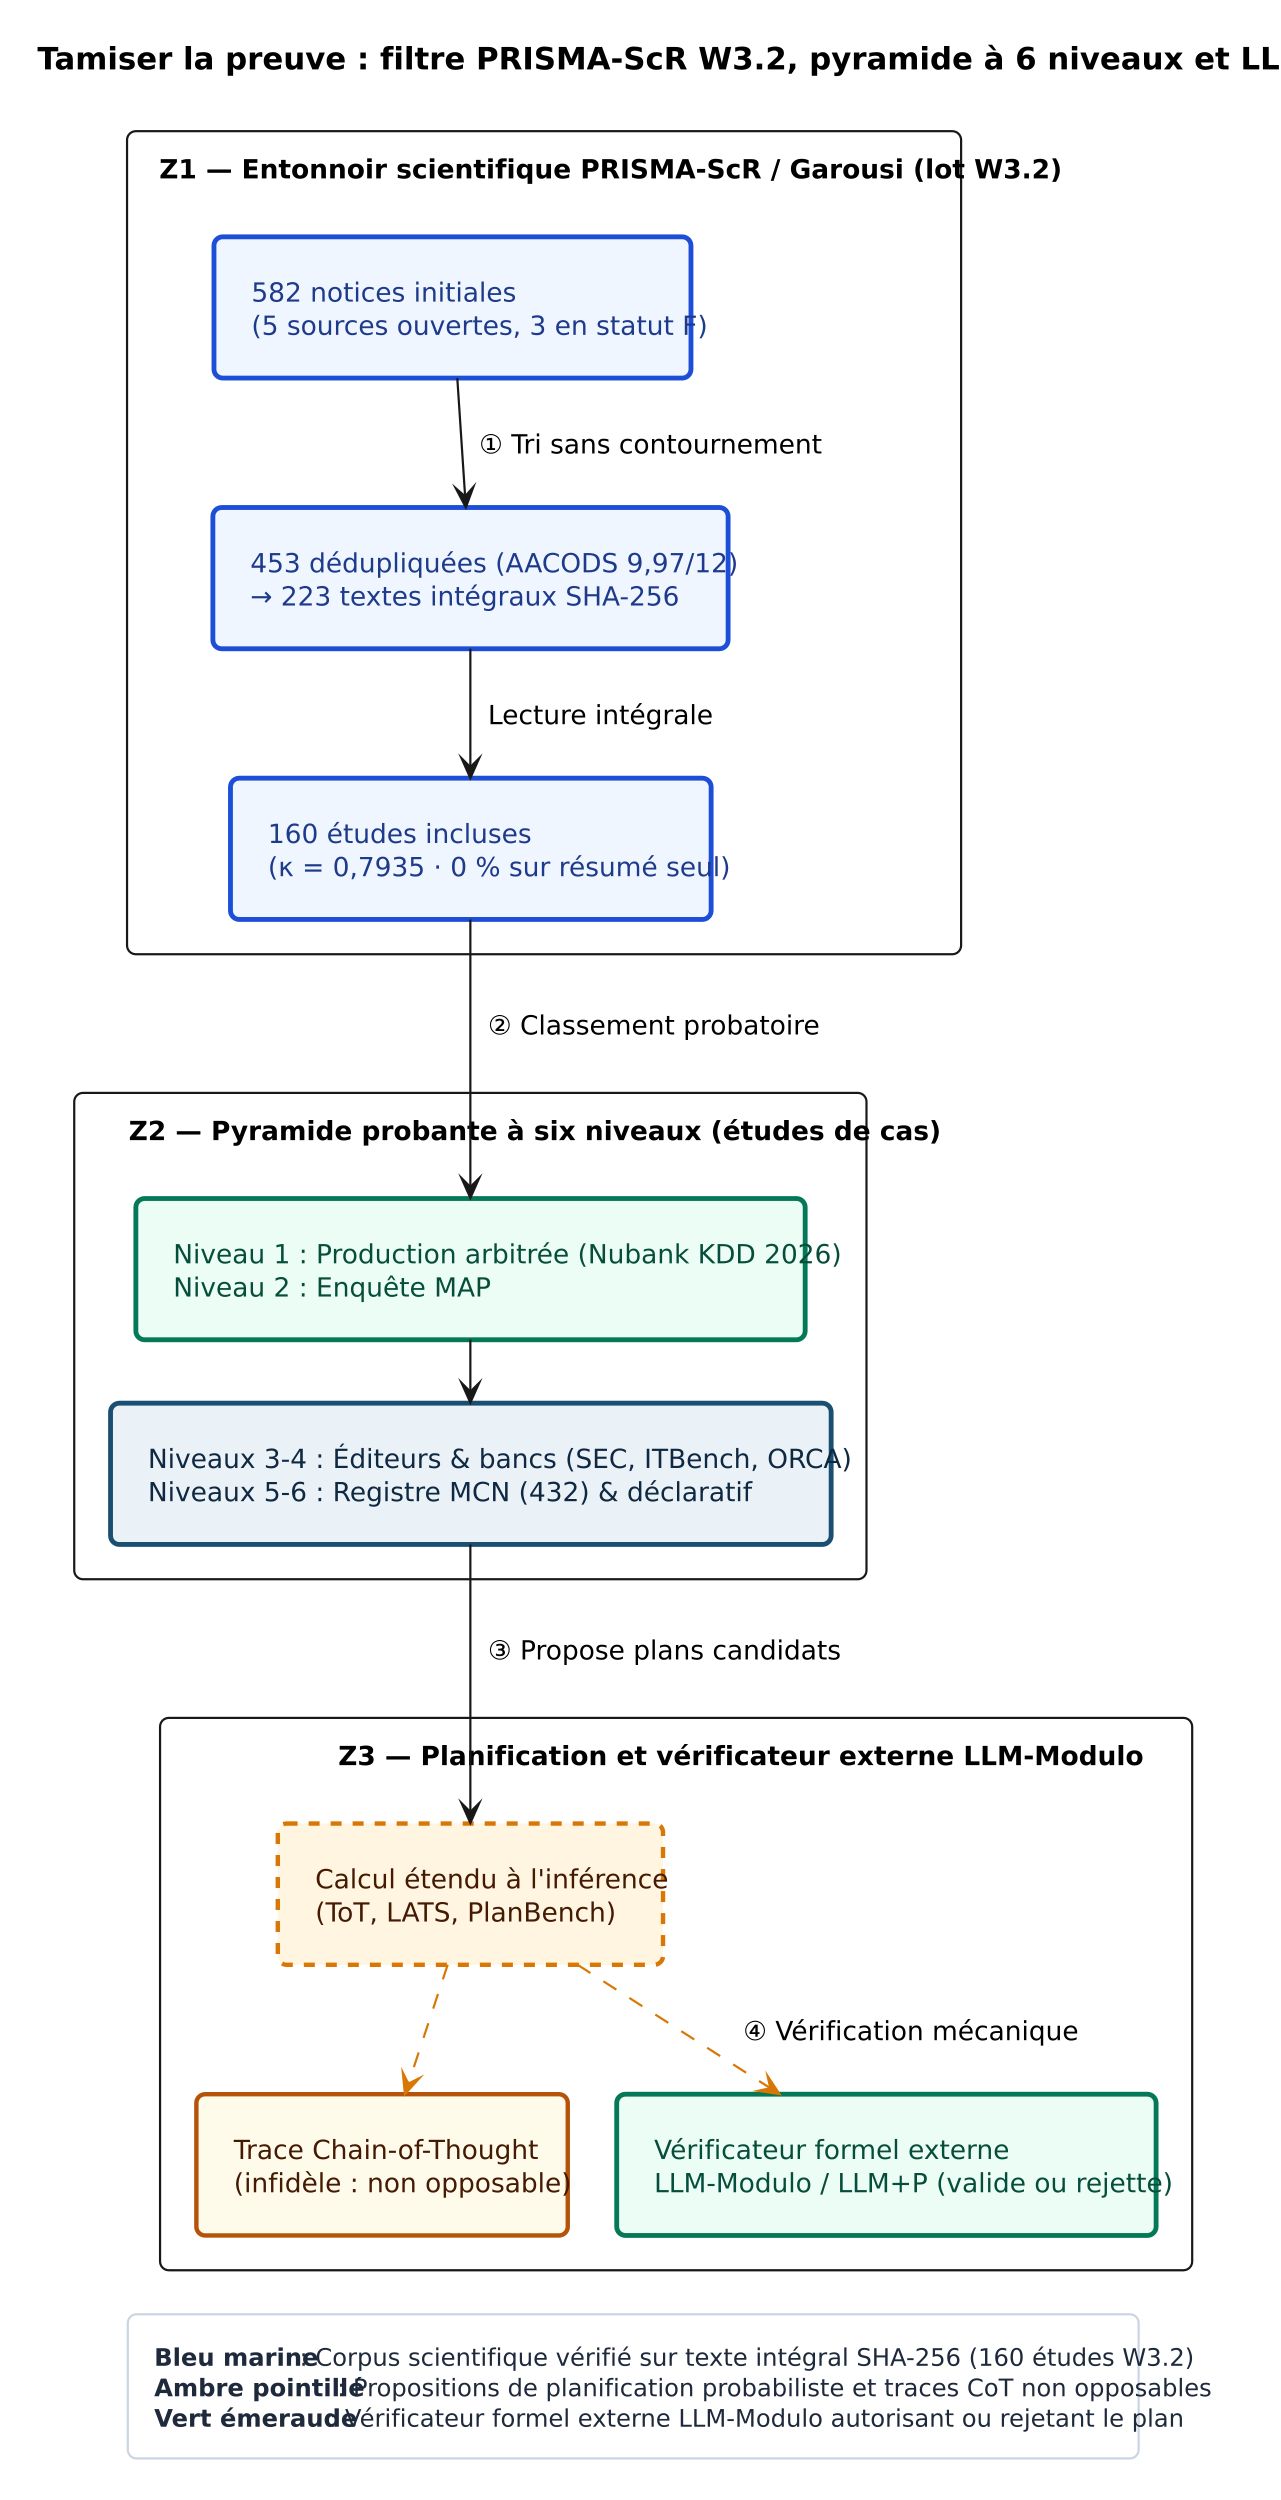
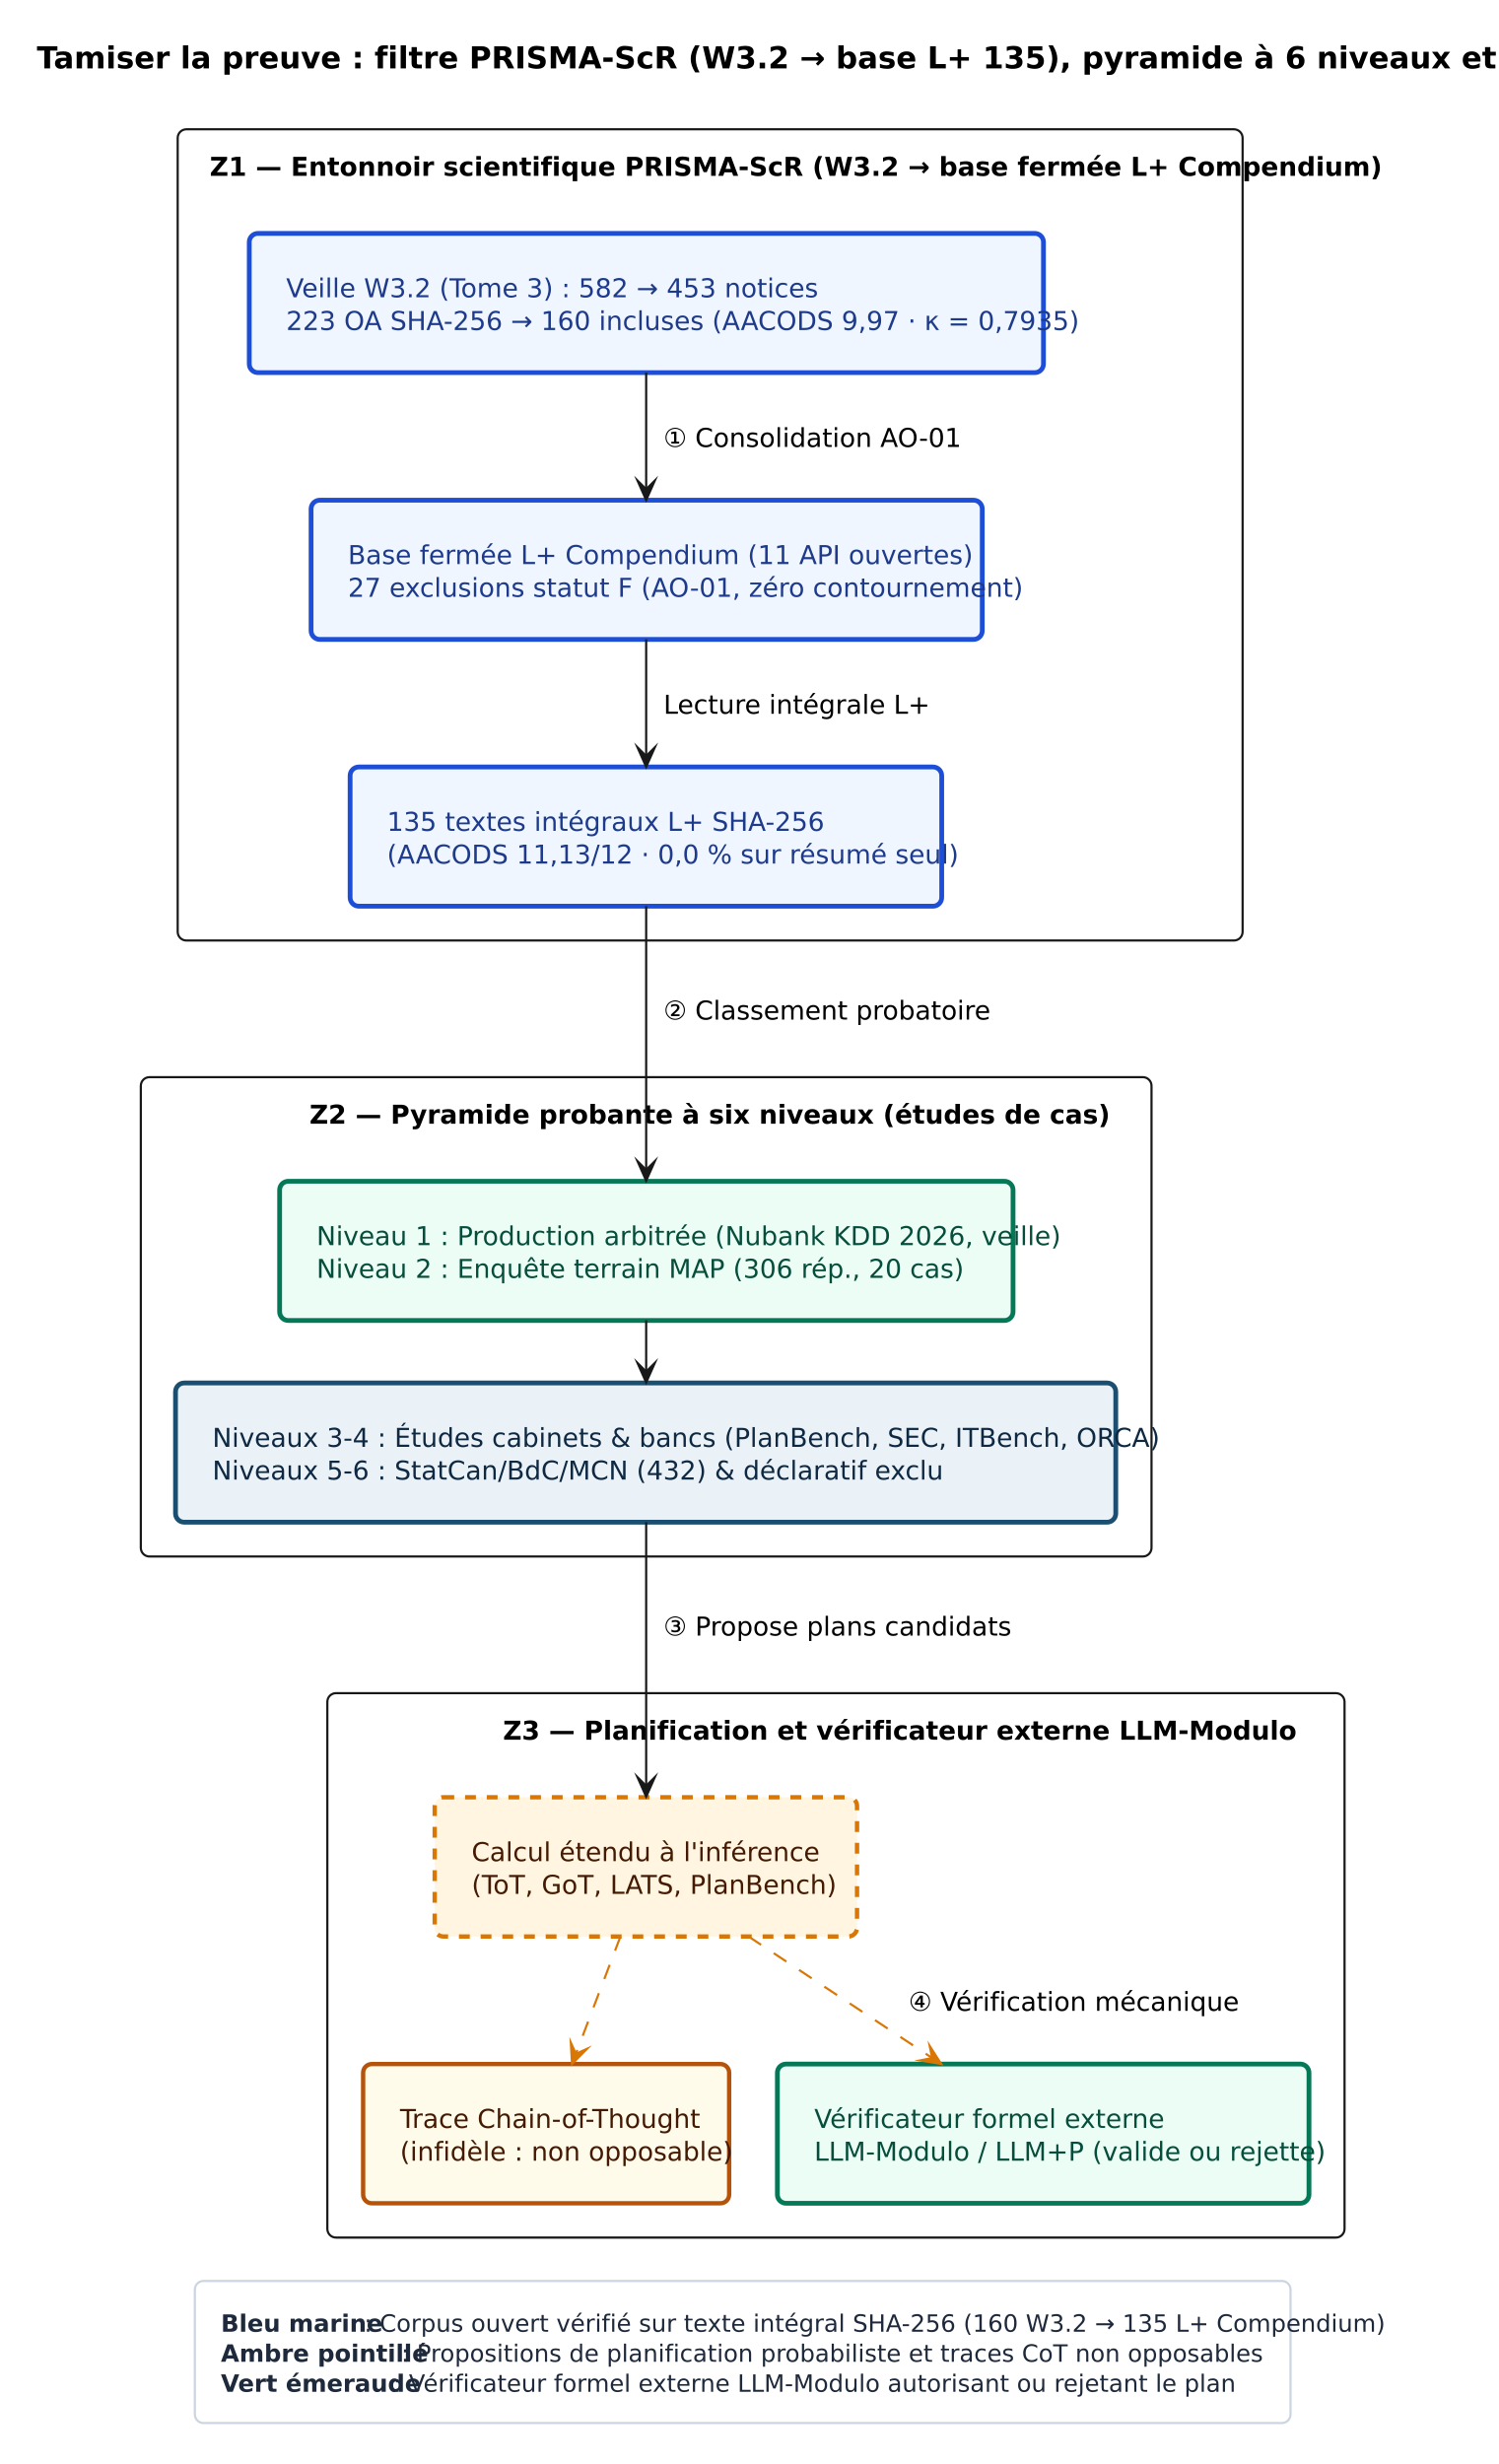
- <svg xmlns="http://www.w3.org/2000/svg" version="1.1" data-diagram-type="DESCRIPTION" style="width:582px;height:1136px;background:#FFFFFF;" width="582px" height="1136px" viewBox="0 0 582 1136" zoomAndPan="magnify" preserveAspectRatio="none" contentStyleType="text/css">
+ <svg xmlns="http://www.w3.org/2000/svg" version="1.1" data-diagram-type="DESCRIPTION" style="width:691px;height:1136px;background:#FFFFFF;" width="691px" height="1136px" viewBox="0 0 691 1136" zoomAndPan="magnify" preserveAspectRatio="none" contentStyleType="text/css">
  <defs />
  <g font-family="sans-serif" lengthAdjust="spacing">
    <g class="title" data-source-line="27">
-       <text x="17" y="31.533" fill="#000" font-size="14" textLength="541.461" font-weight="700" font-family="'DejaVu Sans'">Tamiser la preuve : filtre PRISMA-ScR W3.2, pyramide à 6 niveaux et LLM-Modulo</text>
+       <text x="17" y="31.533" fill="#000" font-size="14" textLength="650.856" font-weight="700" font-family="'DejaVu Sans'">Tamiser la preuve : filtre PRISMA-ScR (W3.2 → base L+ 135), pyramide à 6 niveaux et LLM-Modulo</text>
    </g>
-     <g class="cluster" data-qualified-name="Z1 . Entonnoir scientifique PRISMA-ScR . Garousi .lot W3.2." id="ent0001" data-source-line="29">
-       <rect x="57.73" y="59.609" width="379" height="374" fill="none" style="stroke:#181818;stroke-width:1;" rx="4" ry="4" />
-       <text x="72.363" y="81.066" fill="#000" font-size="12" textLength="349.734" font-weight="700" font-family="'DejaVu Sans'">Z1 — Entonnoir scientifique PRISMA-ScR / Garousi (lot W3.2)</text>
+     <g class="cluster" data-qualified-name="Z1 . Entonnoir scientifique PRISMA-ScR .W3.2 . base ferm.e L. Compendium." id="ent0001" data-source-line="29">
+       <rect x="81.928" y="59.609" width="491" height="374" fill="none" style="stroke:#181818;stroke-width:1;" rx="4" ry="4" />
+       <text x="96.677" y="81.066" fill="#000" font-size="12" textLength="461.502" font-weight="700" font-family="'DejaVu Sans'">Z1 — Entonnoir scientifique PRISMA-ScR (W3.2 → base fermée L+ Compendium)</text>
    </g>
    <g class="cluster" data-qualified-name="Z2 . Pyramide probante . six niveaux ..tudes de cas." id="ent0007" data-source-line="37">
-       <rect x="33.73" y="496.609" width="360" height="221" fill="none" style="stroke:#181818;stroke-width:1;" rx="4" ry="4" />
-       <text x="58.486" y="518.066" fill="#000" font-size="12" textLength="310.488" font-weight="700" font-family="'DejaVu Sans'">Z2 — Pyramide probante à six niveaux (études de cas)</text>
+       <rect x="64.928" y="496.609" width="466" height="221" fill="none" style="stroke:#181818;stroke-width:1;" rx="4" ry="4" />
+       <text x="142.684" y="518.066" fill="#000" font-size="12" textLength="310.488" font-weight="700" font-family="'DejaVu Sans'">Z2 — Pyramide probante à six niveaux (études de cas)</text>
    </g>
    <g class="cluster" data-qualified-name="Z3 . Planification et v.rificateur externe LLM-Modulo" id="ent0012" data-source-line="44">
-       <rect x="72.73" y="780.609" width="469" height="251" fill="none" style="stroke:#181818;stroke-width:1;" rx="4" ry="4" />
-       <text x="153.686" y="802.066" fill="#000" font-size="12" textLength="307.09" font-weight="700" font-family="'DejaVu Sans'">Z3 — Planification et vérificateur externe LLM-Modulo</text>
+       <rect x="150.928" y="780.609" width="469" height="251" fill="none" style="stroke:#181818;stroke-width:1;" rx="4" ry="4" />
+       <text x="231.883" y="802.066" fill="#000" font-size="12" textLength="307.09" font-weight="700" font-family="'DejaVu Sans'">Z3 — Planification et vérificateur externe LLM-Modulo</text>
    </g>
-     <g class="entity" data-qualified-name="Z1 . Entonnoir scientifique PRISMA-ScR . Garousi .lot W3.2..N1" id="ent0002" data-source-line="30">
-       <rect x="97.23" y="107.609" width="216.748" height="64.188" fill="#EFF6FF" style="stroke:#1D4ED8;stroke-width:2.2;" rx="4" ry="4" />
-       <text x="114.23" y="137.066" fill="#1E3A8A" font-size="12" textLength="104.73" font-family="'DejaVu Sans'">582 notices initiales</text>
-       <text x="114.23" y="152.16" fill="#1E3A8A" font-size="12" textLength="182.748" font-family="'DejaVu Sans'">(5 sources ouvertes, 3 en statut F)</text>
+     <g class="entity" data-qualified-name="Z1 . Entonnoir scientifique PRISMA-ScR .W3.2 . base ferm.e L. Compendium..N1" id="ent0002" data-source-line="30">
+       <rect x="114.928" y="107.609" width="366.186" height="64.188" fill="#EFF6FF" style="stroke:#1D4ED8;stroke-width:2.2;" rx="4" ry="4" />
+       <text x="131.928" y="137.066" fill="#1E3A8A" font-size="12" textLength="221.121" font-family="'DejaVu Sans'">Veille W3.2 (Tome 3) : 582 → 453 notices</text>
+       <text x="131.928" y="152.16" fill="#1E3A8A" font-size="12" textLength="332.186" font-family="'DejaVu Sans'">223 OA SHA-256 → 160 incluses (AACODS 9,97 · κ = 0,7935)</text>
    </g>
-     <g class="entity" data-qualified-name="Z1 . Entonnoir scientifique PRISMA-ScR . Garousi .lot W3.2..N2" id="ent0003" data-source-line="31">
-       <rect x="96.73" y="230.609" width="234.127" height="64.188" fill="#EFF6FF" style="stroke:#1D4ED8;stroke-width:2.2;" rx="4" ry="4" />
-       <text x="113.73" y="260.066" fill="#1E3A8A" font-size="12" textLength="200.127" font-family="'DejaVu Sans'">453 dédupliquées (AACODS 9,97/12)</text>
-       <text x="113.73" y="275.16" fill="#1E3A8A" font-size="12" textLength="173.783" font-family="'DejaVu Sans'">→ 223 textes intégraux SHA-256</text>
+     <g class="entity" data-qualified-name="Z1 . Entonnoir scientifique PRISMA-ScR .W3.2 . base ferm.e L. Compendium..N2" id="ent0003" data-source-line="31">
+       <rect x="143.428" y="230.609" width="309.461" height="64.188" fill="#EFF6FF" style="stroke:#1D4ED8;stroke-width:2.2;" rx="4" ry="4" />
+       <text x="160.428" y="260.066" fill="#1E3A8A" font-size="12" textLength="256.459" font-family="'DejaVu Sans'">Base fermée L+ Compendium (11 API ouvertes)</text>
+       <text x="160.428" y="275.16" fill="#1E3A8A" font-size="12" textLength="275.461" font-family="'DejaVu Sans'">27 exclusions statut F (AO-01, zéro contournement)</text>
    </g>
-     <g class="entity" data-qualified-name="Z1 . Entonnoir scientifique PRISMA-ScR . Garousi .lot W3.2..N3" id="ent0004" data-source-line="32">
-       <rect x="104.73" y="353.609" width="218.412" height="64.188" fill="#EFF6FF" style="stroke:#1D4ED8;stroke-width:2.2;" rx="4" ry="4" />
-       <text x="121.73" y="383.066" fill="#1E3A8A" font-size="12" textLength="106.072" font-family="'DejaVu Sans'">160 études incluses</text>
-       <text x="121.73" y="398.16" fill="#1E3A8A" font-size="12" textLength="184.412" font-family="'DejaVu Sans'">(κ = 0,7935 · 0 % sur résumé seul)</text>
+     <g class="entity" data-qualified-name="Z1 . Entonnoir scientifique PRISMA-ScR .W3.2 . base ferm.e L. Compendium..N3" id="ent0004" data-source-line="32">
+       <rect x="161.428" y="353.609" width="272.764" height="64.188" fill="#EFF6FF" style="stroke:#1D4ED8;stroke-width:2.2;" rx="4" ry="4" />
+       <text x="178.428" y="383.066" fill="#1E3A8A" font-size="12" textLength="177.111" font-family="'DejaVu Sans'">135 textes intégraux L+ SHA-256</text>
+       <text x="178.428" y="398.16" fill="#1E3A8A" font-size="12" textLength="238.764" font-family="'DejaVu Sans'">(AACODS 11,13/12 · 0,0 % sur résumé seul)</text>
    </g>
    <g class="entity" data-qualified-name="Z2 . Pyramide probante . six niveaux ..tudes de cas..N4" id="ent0008" data-source-line="38">
-       <rect x="61.73" y="544.609" width="304.141" height="64.188" fill="#ECFDF5" style="stroke:#047857;stroke-width:2.2;" rx="4" ry="4" />
-       <text x="78.73" y="574.066" fill="#064E3B" font-size="12" textLength="270.141" font-family="'DejaVu Sans'">Niveau 1 : Production arbitrée (Nubank KDD 2026)</text>
-       <text x="78.73" y="589.16" fill="#064E3B" font-size="12" textLength="131.408" font-family="'DejaVu Sans'">Niveau 2 : Enquête MAP</text>
+       <rect x="128.928" y="544.609" width="338.154" height="64.188" fill="#ECFDF5" style="stroke:#047857;stroke-width:2.2;" rx="4" ry="4" />
+       <text x="145.928" y="574.066" fill="#064E3B" font-size="12" textLength="304.154" font-family="'DejaVu Sans'">Niveau 1 : Production arbitrée (Nubank KDD 2026, veille)</text>
+       <text x="145.928" y="589.16" fill="#064E3B" font-size="12" textLength="266.139" font-family="'DejaVu Sans'">Niveau 2 : Enquête terrain MAP (306 rép., 20 cas)</text>
    </g>
    <g class="entity" data-qualified-name="Z2 . Pyramide probante . six niveaux ..tudes de cas..N5" id="ent0009" data-source-line="39">
-       <rect x="50.23" y="637.609" width="327.443" height="64.188" fill="#EBF2F7" style="stroke:#1B4F72;stroke-width:2.2;" rx="4" ry="4" />
-       <text x="67.23" y="667.066" fill="#0F2942" font-size="12" textLength="293.443" font-family="'DejaVu Sans'">Niveaux 3-4 : Éditeurs &amp; bancs (SEC, ITBench, ORCA)</text>
-       <text x="67.23" y="682.16" fill="#0F2942" font-size="12" textLength="244.09" font-family="'DejaVu Sans'">Niveaux 5-6 : Registre MCN (432) &amp; déclaratif</text>
+       <rect x="80.928" y="637.609" width="433.521" height="64.188" fill="#EBF2F7" style="stroke:#1B4F72;stroke-width:2.2;" rx="4" ry="4" />
+       <text x="97.928" y="667.066" fill="#0F2942" font-size="12" textLength="399.521" font-family="'DejaVu Sans'">Niveaux 3-4 : Études cabinets &amp; bancs (PlanBench, SEC, ITBench, ORCA)</text>
+       <text x="97.928" y="682.16" fill="#0F2942" font-size="12" textLength="300.791" font-family="'DejaVu Sans'">Niveaux 5-6 : StatCan/BdC/MCN (432) &amp; déclaratif exclu</text>
    </g>
    <g class="entity" data-qualified-name="Z3 . Planification et v.rificateur externe LLM-Modulo.N6" id="ent0013" data-source-line="45">
-       <rect x="126.23" y="828.609" width="175.047" height="64.188" fill="#FFF5E0" style="stroke:#D97706;stroke-width:2;stroke-dasharray:5,5;" rx="4" ry="4" />
-       <text x="143.23" y="858.066" fill="#451A03" font-size="12" textLength="141.047" font-family="'DejaVu Sans'">Calcul étendu à l'inférence</text>
-       <text x="143.23" y="873.16" fill="#451A03" font-size="12" textLength="130.717" font-family="'DejaVu Sans'">(ToT, LATS, PlanBench)</text>
+       <rect x="200.428" y="828.609" width="194.723" height="64.188" fill="#FFF5E0" style="stroke:#D97706;stroke-width:2;stroke-dasharray:5,5;" rx="4" ry="4" />
+       <text x="217.428" y="858.066" fill="#451A03" font-size="12" textLength="141.047" font-family="'DejaVu Sans'">Calcul étendu à l'inférence</text>
+       <text x="217.428" y="873.16" fill="#451A03" font-size="12" textLength="160.723" font-family="'DejaVu Sans'">(ToT, GoT, LATS, PlanBench)</text>
    </g>
    <g class="entity" data-qualified-name="Z3 . Planification et v.rificateur externe LLM-Modulo.N7" id="ent0014" data-source-line="46">
-       <rect x="89.23" y="951.609" width="168.76" height="64.188" fill="#FFFBEB" style="stroke:#B45309;stroke-width:2;" rx="4" ry="4" />
-       <text x="106.23" y="981.066" fill="#451A03" font-size="12" textLength="127.395" font-family="'DejaVu Sans'">Trace Chain-of-Thought</text>
-       <text x="106.23" y="996.16" fill="#451A03" font-size="12" textLength="134.76" font-family="'DejaVu Sans'">(infidèle : non opposable)</text>
+       <rect x="167.428" y="951.609" width="168.76" height="64.188" fill="#FFFBEB" style="stroke:#B45309;stroke-width:2;" rx="4" ry="4" />
+       <text x="184.428" y="981.066" fill="#451A03" font-size="12" textLength="127.395" font-family="'DejaVu Sans'">Trace Chain-of-Thought</text>
+       <text x="184.428" y="996.16" fill="#451A03" font-size="12" textLength="134.76" font-family="'DejaVu Sans'">(infidèle : non opposable)</text>
    </g>
    <g class="entity" data-qualified-name="Z3 . Planification et v.rificateur externe LLM-Modulo.N8" id="ent0015" data-source-line="47">
-       <rect x="280.23" y="951.609" width="245.102" height="64.188" fill="#ECFDF5" style="stroke:#047857;stroke-width:2.2;" rx="4" ry="4" />
-       <text x="297.23" y="981.066" fill="#064E3B" font-size="12" textLength="140.725" font-family="'DejaVu Sans'">Vérificateur formel externe</text>
-       <text x="297.23" y="996.16" fill="#064E3B" font-size="12" textLength="211.102" font-family="'DejaVu Sans'">LLM-Modulo / LLM+P (valide ou rejette)</text>
+       <rect x="358.428" y="951.609" width="245.102" height="64.188" fill="#ECFDF5" style="stroke:#047857;stroke-width:2.2;" rx="4" ry="4" />
+       <text x="375.428" y="981.066" fill="#064E3B" font-size="12" textLength="140.725" font-family="'DejaVu Sans'">Vérificateur formel externe</text>
+       <text x="375.428" y="996.16" fill="#064E3B" font-size="12" textLength="211.102" font-family="'DejaVu Sans'">LLM-Modulo / LLM+P (valide ou rejette)</text>
    </g>
    <g class="link" data-entity-1="ent0002" data-entity-2="ent0003" id="lnk5" data-source-line="33" data-link-type="dependency">
-       <path d="M207.79,171.769 C208.98,189.839 210.149,207.52 211.349,225.57" style="stroke:#181818;stroke-width:1;" fill="none" id="N1-to-N2" />
-       <polygon points="211.68,230.559,215.075,221.314,211.349,225.57,207.092,221.845,211.68,230.559" fill="#181818" style="stroke:#181818;stroke-width:1;stroke-linejoin:miter;stroke-miterlimit:10;" />
-       <text x="217.73" y="206.066" fill="#000" font-size="12" textLength="139.729" font-family="'DejaVu Sans'">① Tri sans contournement</text>
+       <path d="M297.928,171.769 C297.928,189.839 297.928,207.509 297.928,225.559" style="stroke:#181818;stroke-width:1;" fill="none" id="N1-to-N2" />
+       <polygon points="297.928,230.559,301.928,221.559,297.928,225.559,293.928,221.559,297.928,230.559" fill="#181818" style="stroke:#181818;stroke-width:1;stroke-linejoin:miter;stroke-miterlimit:10;" />
+       <text x="305.928" y="206.066" fill="#000" font-size="12" textLength="124.4" font-family="'DejaVu Sans'">① Consolidation AO-01</text>
    </g>
    <g class="link" data-entity-1="ent0003" data-entity-2="ent0004" id="lnk6" data-source-line="34" data-link-type="dependency">
-       <path d="M213.73,294.769 C213.73,312.839 213.73,330.509 213.73,348.559" style="stroke:#181818;stroke-width:1;" fill="none" id="N2-to-N3" />
-       <polygon points="213.73,353.559,217.73,344.559,213.73,348.559,209.73,344.559,213.73,353.559" fill="#181818" style="stroke:#181818;stroke-width:1;stroke-linejoin:miter;stroke-miterlimit:10;" />
-       <text x="221.73" y="329.066" fill="#000" font-size="12" textLength="89.391" font-family="'DejaVu Sans'">Lecture intégrale</text>
+       <path d="M297.928,294.769 C297.928,312.839 297.928,330.509 297.928,348.559" style="stroke:#181818;stroke-width:1;" fill="none" id="N2-to-N3" />
+       <polygon points="297.928,353.559,301.928,344.559,297.928,348.559,293.928,344.559,297.928,353.559" fill="#181818" style="stroke:#181818;stroke-width:1;stroke-linejoin:miter;stroke-miterlimit:10;" />
+       <text x="305.928" y="329.066" fill="#000" font-size="12" textLength="106.406" font-family="'DejaVu Sans'">Lecture intégrale L+</text>
    </g>
    <g class="link" data-entity-1="ent0004" data-entity-2="ent0008" id="lnk10" data-source-line="40" data-link-type="dependency">
-       <path d="M213.73,417.819 C213.73,452.839 213.73,504.319 213.73,539.349" style="stroke:#181818;stroke-width:1;" fill="none" id="N3-to-N4" />
-       <polygon points="213.73,544.349,217.73,535.349,213.73,539.349,209.73,535.349,213.73,544.349" fill="#181818" style="stroke:#181818;stroke-width:1;stroke-linejoin:miter;stroke-miterlimit:10;" />
-       <text x="221.73" y="470.066" fill="#000" font-size="12" textLength="134.396" font-family="'DejaVu Sans'">② Classement probatoire</text>
+       <path d="M297.928,417.819 C297.928,452.839 297.928,504.319 297.928,539.349" style="stroke:#181818;stroke-width:1;" fill="none" id="N3-to-N4" />
+       <polygon points="297.928,544.349,301.928,535.349,297.928,539.349,293.928,535.349,297.928,544.349" fill="#181818" style="stroke:#181818;stroke-width:1;stroke-linejoin:miter;stroke-miterlimit:10;" />
+       <text x="305.928" y="470.066" fill="#000" font-size="12" textLength="134.396" font-family="'DejaVu Sans'">② Classement probatoire</text>
    </g>
    <g class="link" data-entity-1="ent0008" data-entity-2="ent0009" id="lnk11" data-source-line="41" data-link-type="dependency">
-       <path d="M213.73,608.669 C213.73,617.939 213.73,623.099 213.73,632.379" style="stroke:#181818;stroke-width:1;" fill="none" id="N4-to-N5" />
-       <polygon points="213.73,637.379,217.73,628.379,213.73,632.379,209.73,628.379,213.73,637.379" fill="#181818" style="stroke:#181818;stroke-width:1;stroke-linejoin:miter;stroke-miterlimit:10;" />
+       <path d="M297.928,608.669 C297.928,617.939 297.928,623.099 297.928,632.379" style="stroke:#181818;stroke-width:1;" fill="none" id="N4-to-N5" />
+       <polygon points="297.928,637.379,301.928,628.379,297.928,632.379,293.928,628.379,297.928,637.379" fill="#181818" style="stroke:#181818;stroke-width:1;stroke-linejoin:miter;stroke-miterlimit:10;" />
    </g>
    <g class="link" data-entity-1="ent0009" data-entity-2="ent0013" id="lnk16" data-source-line="48" data-link-type="dependency">
-       <path d="M213.73,701.819 C213.73,736.839 213.73,788.319 213.73,823.349" style="stroke:#181818;stroke-width:1;" fill="none" id="N5-to-N6" />
-       <polygon points="213.73,828.349,217.73,819.349,213.73,823.349,209.73,819.349,213.73,828.349" fill="#181818" style="stroke:#181818;stroke-width:1;stroke-linejoin:miter;stroke-miterlimit:10;" />
-       <text x="221.73" y="754.066" fill="#000" font-size="12" textLength="145.09" font-family="'DejaVu Sans'">③ Propose plans candidats</text>
+       <path d="M297.928,701.819 C297.928,736.839 297.928,788.319 297.928,823.349" style="stroke:#181818;stroke-width:1;" fill="none" id="N5-to-N6" />
+       <polygon points="297.928,828.349,301.928,819.349,297.928,823.349,293.928,819.349,297.928,828.349" fill="#181818" style="stroke:#181818;stroke-width:1;stroke-linejoin:miter;stroke-miterlimit:10;" />
+       <text x="305.928" y="754.066" fill="#000" font-size="12" textLength="145.09" font-family="'DejaVu Sans'">③ Propose plans candidats</text>
    </g>
    <g class="link" data-entity-1="ent0013" data-entity-2="ent0014" id="lnk17" data-source-line="49" data-link-type="dependency">
-       <path d="M203.43,892.769 C197.46,910.839 191.528,928.762 185.568,946.812" style="stroke:#D97706;stroke-width:1;stroke-dasharray:7,7;" fill="none" id="N6-to-N7" />
-       <polygon points="184,951.559,190.621,944.267,185.568,946.812,183.024,941.759,184,951.559" fill="#D97706" style="stroke:#D97706;stroke-width:1;stroke-linejoin:miter;stroke-miterlimit:10;" />
+       <path d="M286.078,892.769 C279.218,910.839 272.375,928.836 265.515,946.886" style="stroke:#D97706;stroke-width:1;stroke-dasharray:7,7;" fill="none" id="N6-to-N7" />
+       <polygon points="263.738,951.559,270.675,944.568,265.515,946.886,263.197,941.725,263.738,951.559" fill="#D97706" style="stroke:#D97706;stroke-width:1;stroke-linejoin:miter;stroke-miterlimit:10;" />
    </g>
    <g class="link" data-entity-1="ent0013" data-entity-2="ent0015" id="lnk18" data-source-line="50" data-link-type="dependency">
-       <path d="M262.4,892.769 C290.62,910.839 321.82,930.813 350.01,948.863" style="stroke:#D97706;stroke-width:1;stroke-dasharray:7,7;" fill="none" id="N6-to-N8" />
-       <polygon points="354.22,951.559,348.798,943.338,350.01,948.863,344.484,950.075,354.22,951.559" fill="#D97706" style="stroke:#D97706;stroke-width:1;stroke-linejoin:miter;stroke-miterlimit:10;" />
-       <text x="337.73" y="927.066" fill="#000" font-size="12" textLength="135.07" font-family="'DejaVu Sans'">④ Vérification mécanique</text>
+       <path d="M345.058,892.769 C372.378,910.839 402.498,930.751 429.788,948.801" style="stroke:#D97706;stroke-width:1;stroke-dasharray:7,7;" fill="none" id="N6-to-N8" />
+       <polygon points="433.958,951.559,428.658,943.258,429.788,948.801,424.245,949.931,433.958,951.559" fill="#D97706" style="stroke:#D97706;stroke-width:1;stroke-linejoin:miter;stroke-miterlimit:10;" />
+       <text x="418.928" y="927.066" fill="#000" font-size="12" textLength="135.07" font-family="'DejaVu Sans'">④ Vérification mécanique</text>
    </g>
    <g class="legend" data-source-line="53">
-       <rect x="58.067" y="1051.609" width="459.327" height="65.508" fill="none" style="stroke:#CBD5E1;stroke-width:1;" rx="4" ry="4" />
-       <text x="70.067" y="1075.028" fill="#1E293B" font-size="11" textLength="62.965" font-weight="700" font-family="'DejaVu Sans'">Bleu marine</text>
-       <text x="136.088" y="1075.028" fill="#1E293B" font-size="11" textLength="357.672" font-family="'DejaVu Sans'">: Corpus scientifique vérifié sur texte intégral SHA-256 (160 études W3.2)</text>
-       <text x="70.067" y="1088.864" fill="#1E293B" font-size="11" textLength="80.062" font-weight="700" font-family="'DejaVu Sans'">Ambre pointillé</text>
-       <text x="153.185" y="1088.864" fill="#1E293B" font-size="11" textLength="352.209" font-family="'DejaVu Sans'">: Propositions de planification probabiliste et traces CoT non opposables</text>
-       <text x="70.067" y="1102.7" fill="#1E293B" font-size="11" textLength="76.425" font-weight="700" font-family="'DejaVu Sans'">Vert émeraude</text>
-       <text x="149.548" y="1102.7" fill="#1E293B" font-size="11" textLength="341.177" font-family="'DejaVu Sans'">: Vérificateur formel externe LLM-Modulo autorisant ou rejetant le plan</text>
+       <rect x="89.838" y="1051.609" width="505.18" height="65.508" fill="none" style="stroke:#CBD5E1;stroke-width:1;" rx="4" ry="4" />
+       <text x="101.838" y="1075.028" fill="#1E293B" font-size="11" textLength="62.965" font-weight="700" font-family="'DejaVu Sans'">Bleu marine</text>
+       <text x="167.86" y="1075.028" fill="#1E293B" font-size="11" textLength="415.159" font-family="'DejaVu Sans'">: Corpus ouvert vérifié sur texte intégral SHA-256 (160 W3.2 → 135 L+ Compendium)</text>
+       <text x="101.838" y="1088.864" fill="#1E293B" font-size="11" textLength="80.062" font-weight="700" font-family="'DejaVu Sans'">Ambre pointillé</text>
+       <text x="184.956" y="1088.864" fill="#1E293B" font-size="11" textLength="352.209" font-family="'DejaVu Sans'">: Propositions de planification probabiliste et traces CoT non opposables</text>
+       <text x="101.838" y="1102.7" fill="#1E293B" font-size="11" textLength="76.425" font-weight="700" font-family="'DejaVu Sans'">Vert émeraude</text>
+       <text x="181.32" y="1102.7" fill="#1E293B" font-size="11" textLength="341.177" font-family="'DejaVu Sans'">: Vérificateur formel externe LLM-Modulo autorisant ou rejetant le plan</text>
    </g>
  </g>
</svg>
